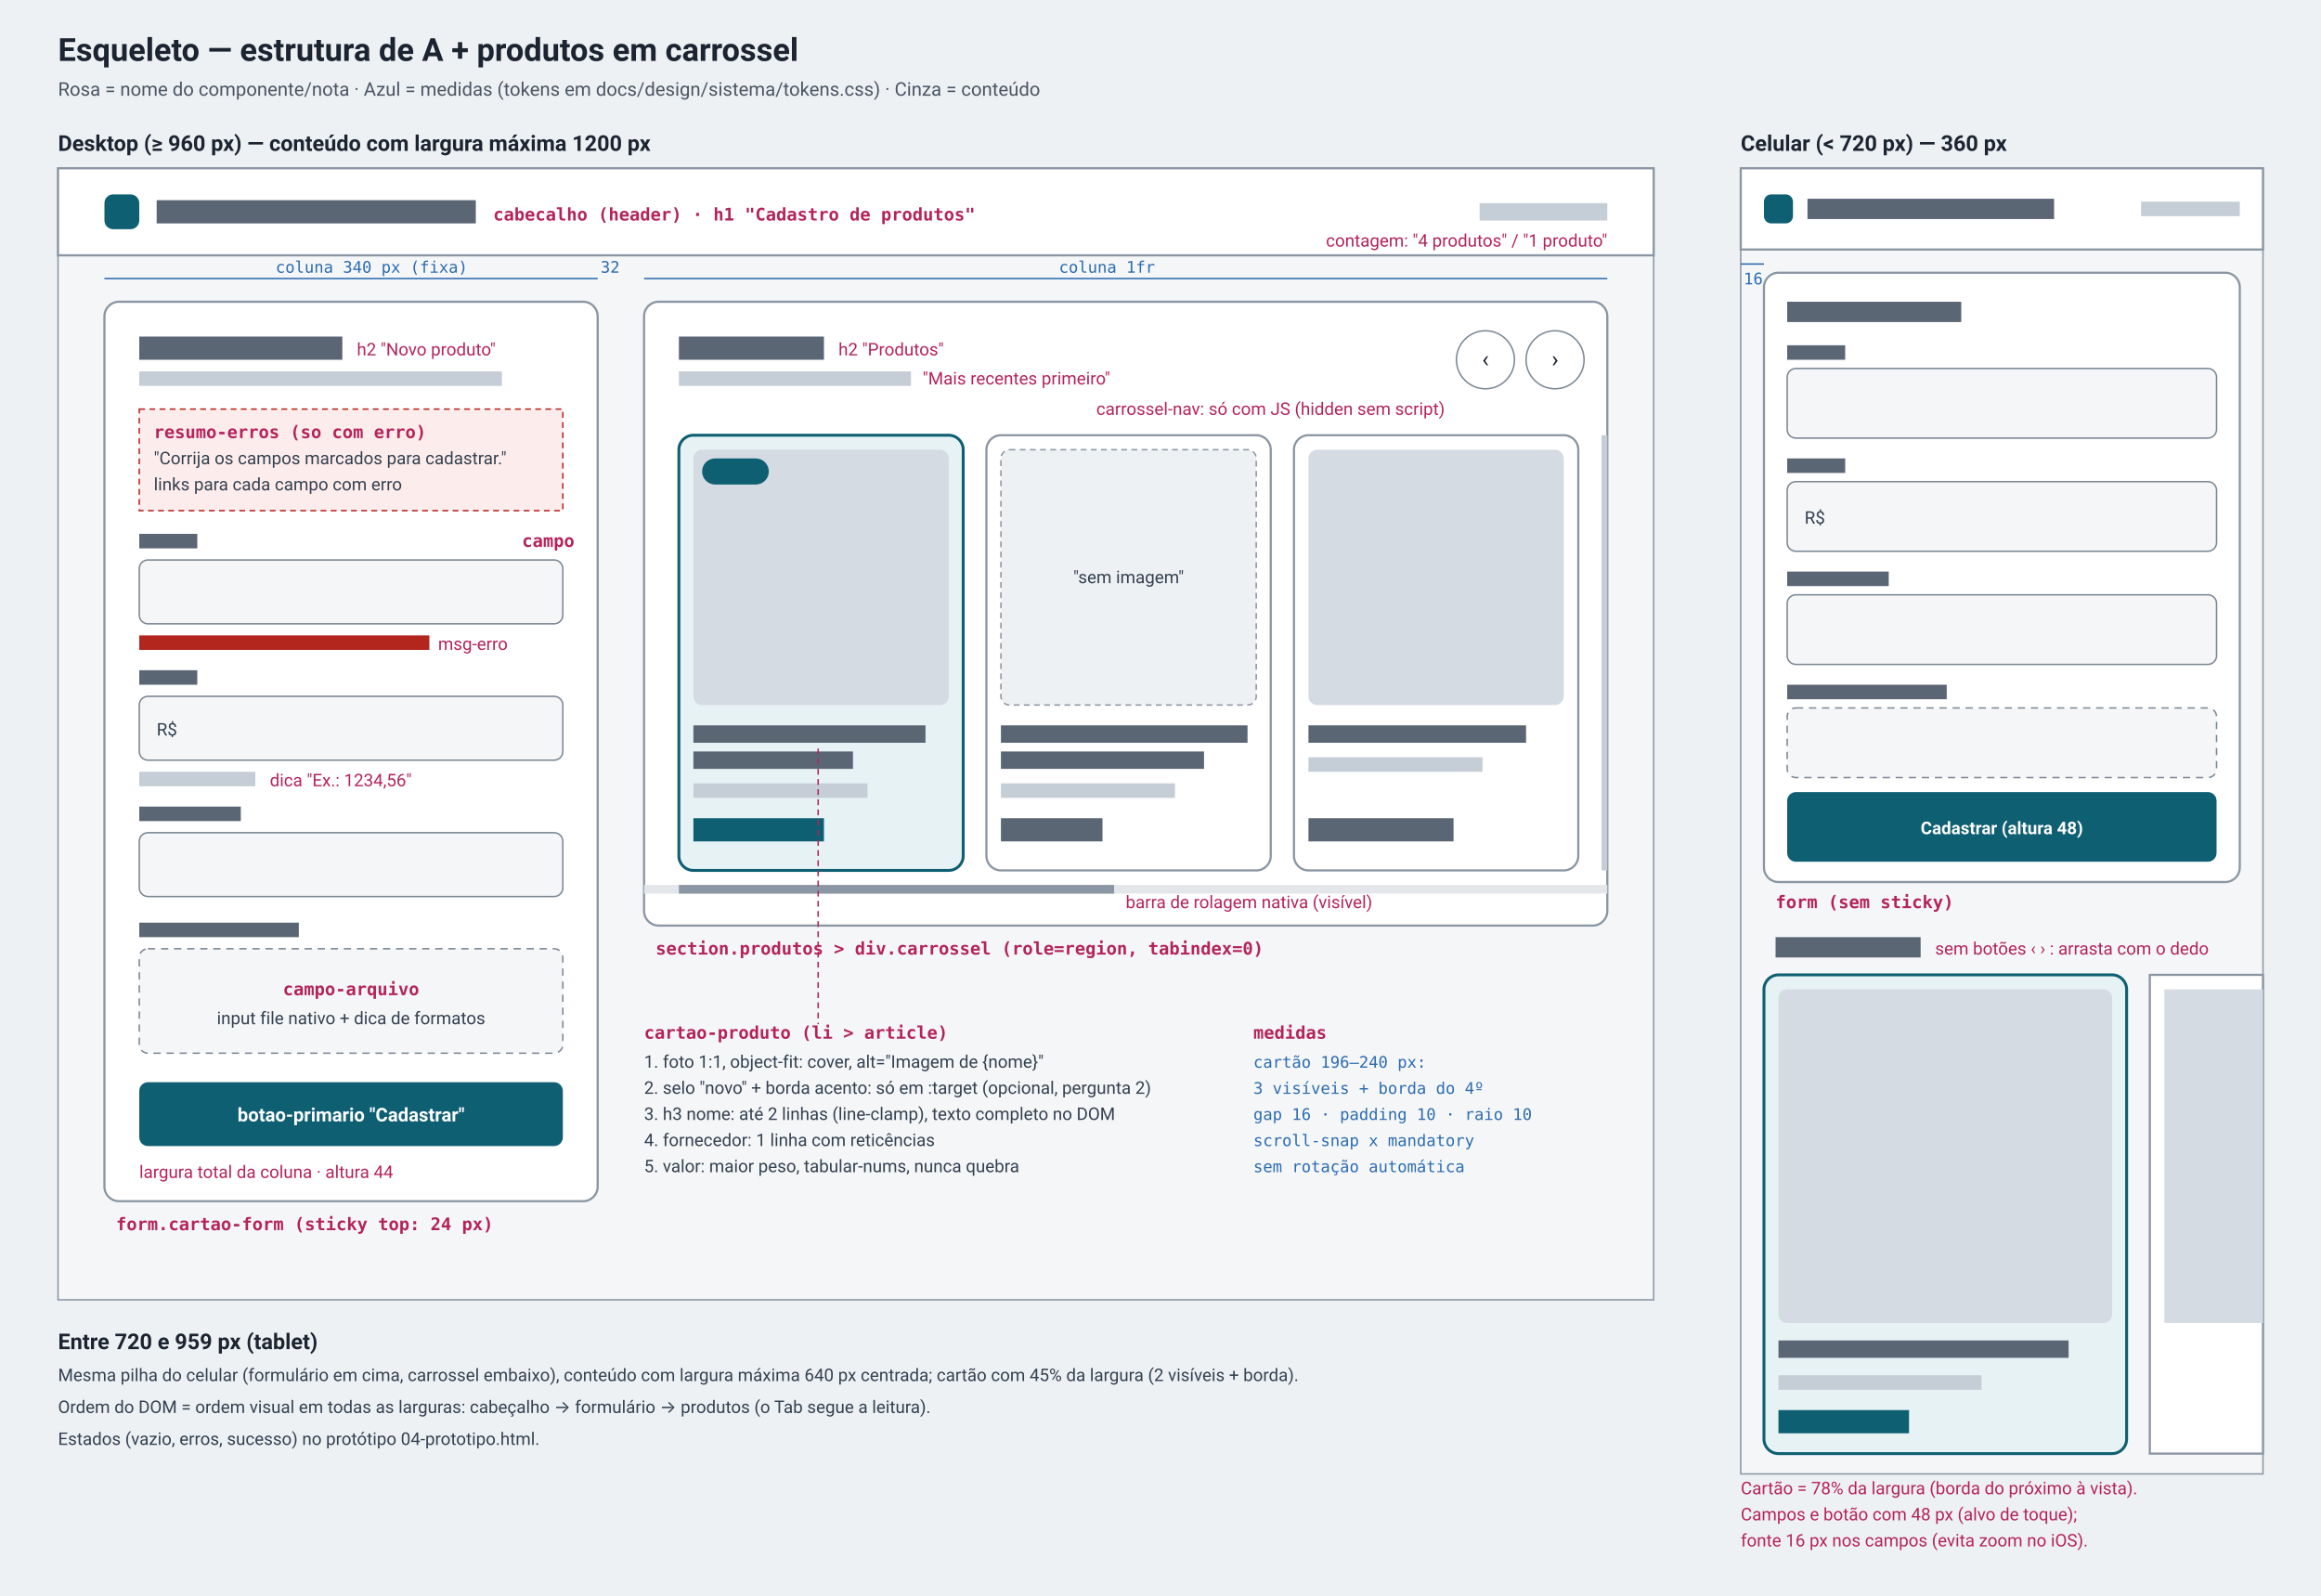
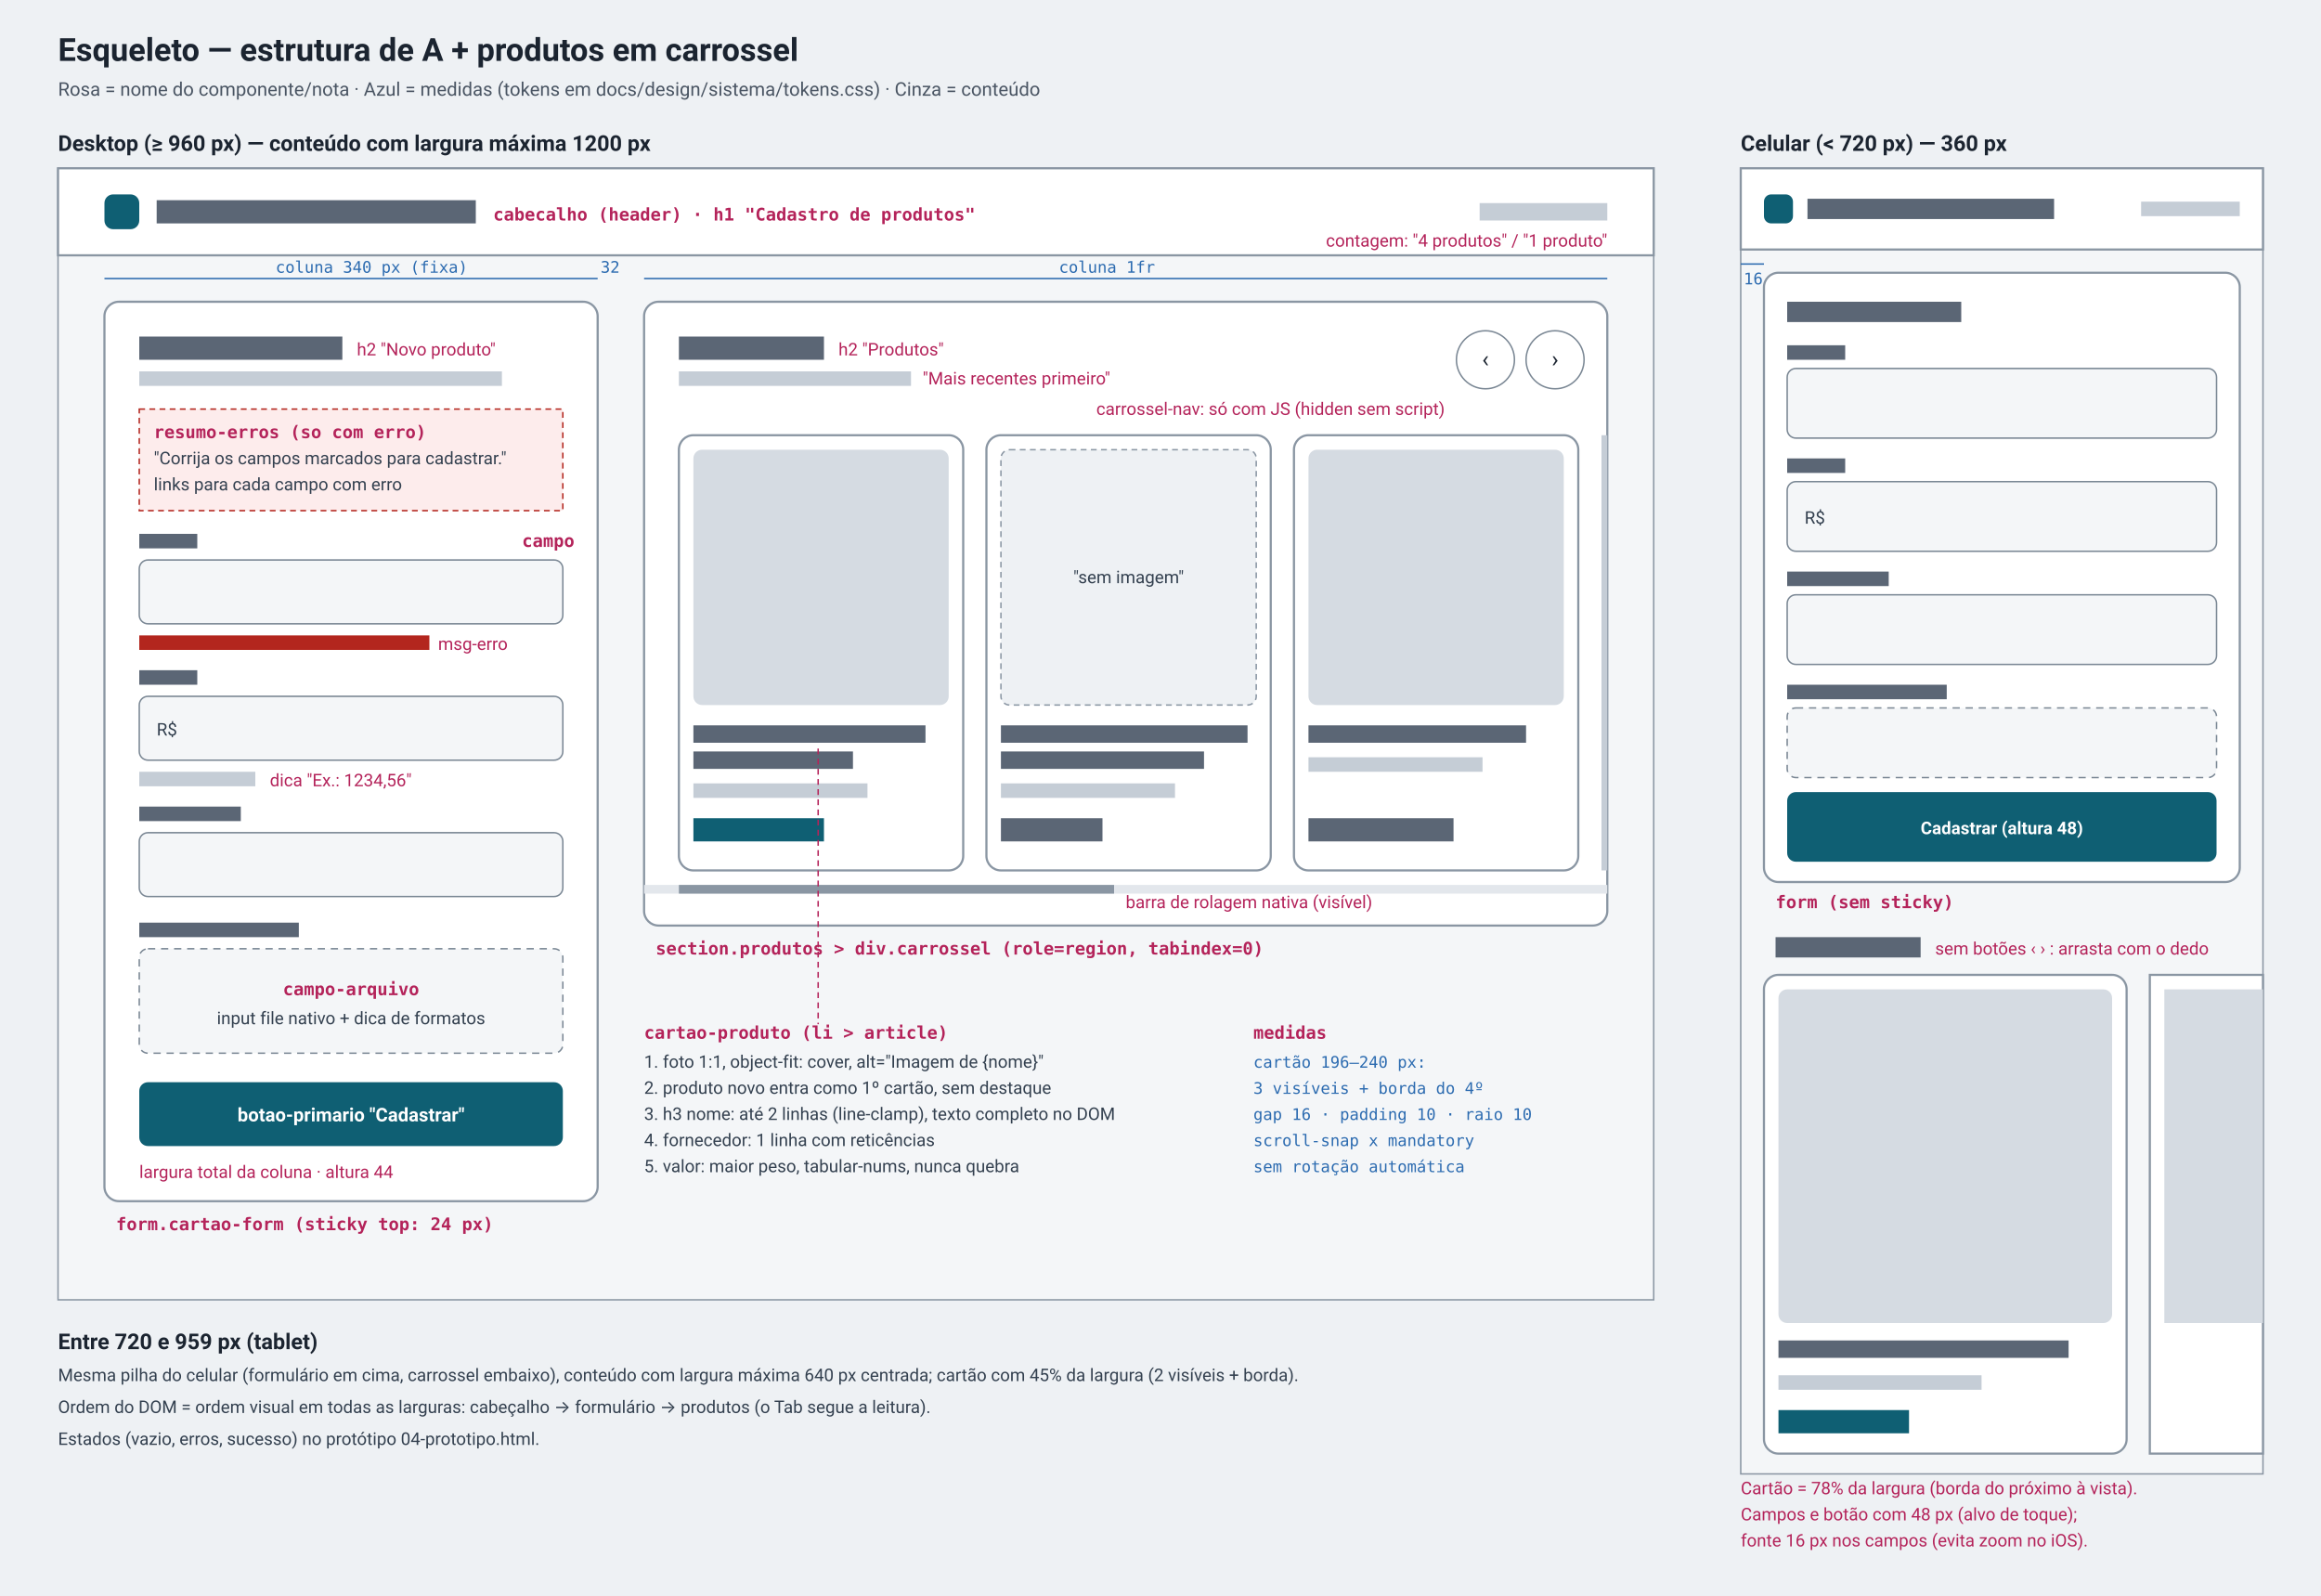
<svg xmlns="http://www.w3.org/2000/svg" width="1600" height="1100" viewBox="0 0 1600 1100" font-family="system-ui, -apple-system, 'Segoe UI', Roboto, sans-serif">
  <defs>
    <style>
      .bloco { fill: #FFFFFF; stroke: #8A96A3; stroke-width: 1.5; }
      .campo { fill: #F4F6F8; stroke: #7A8794; }
      .foto { fill: #D5DBE2; }
      .linha { fill: #C5CDD6; }
      .forte { fill: #5B6675; }
      .acento { fill: #0F5F73; }
      .rot { font-size: 12px; fill: #33404F; }
      .comp { font-size: 12px; font-weight: 700; fill: #B4235A; font-family: ui-monospace, 'DejaVu Sans Mono', monospace; }
      .nota { font-size: 12px; fill: #B4235A; }
      .guia { stroke: #B4235A; stroke-width: 1; stroke-dasharray: 4 3; fill: none; }
      .medida { font-size: 11px; fill: #2C6BB0; font-family: ui-monospace, 'DejaVu Sans Mono', monospace; }
      .med { stroke: #2C6BB0; stroke-width: 1; }
    </style>
  </defs>
  <rect width="1600" height="1100" fill="#EEF1F4" />
  <text x="40" y="42" font-size="22" font-weight="700" fill="#1B2430">Esqueleto — estrutura de A + produtos em carrossel</text>
  <text x="40" y="66" font-size="13" fill="#4A5563">Rosa = nome do componente/nota · Azul = medidas (tokens em docs/design/sistema/tokens.css) · Cinza = conteúdo</text>
  <text x="40" y="104" font-size="15" font-weight="700" fill="#1B2430">Desktop (≥ 960 px) — conteúdo com largura máxima 1200 px</text>
  <g transform="translate(40,116)">
    <rect width="1100" height="780" fill="#F4F6F8" stroke="#8A96A3" />
    <rect width="1100" height="60" class="bloco" />
    <rect x="32" y="18" width="24" height="24" rx="6" class="acento" />
    <rect x="68" y="22" width="220" height="16" class="forte" />
    <rect x="980" y="24" width="88" height="12" class="linha" />
    <text x="300" y="36" class="comp">cabecalho (header) · h1 "Cadastro de produtos"</text>
    <text x="1068" y="54" class="nota" text-anchor="end">contagem: "4 produtos" / "1 produto"</text>
    <line x1="32" y1="76" x2="372" y2="76" class="med" />
    <text x="150" y="72" class="medida">coluna 340 px (fixa)</text>
    <line x1="404" y1="76" x2="1068" y2="76" class="med" />
    <text x="690" y="72" class="medida">coluna 1fr</text>
    <text x="374" y="72" class="medida">32</text>
    <rect x="32" y="92" width="340" height="620" rx="10" class="bloco" />
    <text x="40" y="732" class="comp">form.cartao-form (sticky top: 24 px)</text>
    <rect x="56" y="116" width="140" height="16" class="forte" />
    <text x="206" y="129" class="nota">h2 "Novo produto"</text>
    <rect x="56" y="140" width="250" height="10" class="linha" />
    <rect x="56" y="166" width="292" height="70" fill="#FDECEC" stroke="#B3261E" stroke-dasharray="4 3" />
    <text x="66" y="186" class="comp">resumo-erros (so com erro)</text>
    <text x="66" y="204" class="rot">"Corrija os campos marcados para cadastrar."</text>
    <text x="66" y="222" class="rot">links para cada campo com erro</text>
    <g transform="translate(56,252)">
      <rect width="40" height="10" class="forte" />
      <text x="300" y="9" class="comp" text-anchor="end">campo</text>
      <rect y="18" width="292" height="44" rx="6" class="campo" />
      <rect y="70" width="200" height="10" fill="#B3261E" />
      <text x="206" y="80" class="nota">msg-erro</text>
    </g>
    <g transform="translate(56,346)">
      <rect width="40" height="10" class="forte" />
      <rect y="18" width="292" height="44" rx="6" class="campo" />
      <text x="12" y="45" class="rot">R$</text>
      <rect y="70" width="80" height="10" class="linha" />
      <text x="90" y="80" class="nota">dica "Ex.: 1234,56"</text>
    </g>
    <g transform="translate(56,440)">
      <rect width="70" height="10" class="forte" />
      <rect y="18" width="292" height="44" rx="6" class="campo" />
    </g>
    <g transform="translate(56,520)">
      <rect width="110" height="10" class="forte" />
      <rect y="18" width="292" height="72" rx="6" fill="#F4F6F8" stroke="#7A8794" stroke-dasharray="5 4" />
      <text x="146" y="50" class="comp" text-anchor="middle">campo-arquivo</text>
      <text x="146" y="70" class="rot" text-anchor="middle">input file nativo + dica de formatos</text>
    </g>
    <rect x="56" y="630" width="292" height="44" rx="6" class="acento" />
    <text x="202" y="657" font-size="13" font-weight="700" fill="#fff" text-anchor="middle">botao-primario "Cadastrar"</text>
    <text x="56" y="696" class="nota">largura total da coluna · altura 44</text>
    <rect x="404" y="92" width="664" height="430" rx="10" class="bloco" />
    <text x="412" y="542" class="comp">section.produtos &gt; div.carrossel (role=region, tabindex=0)</text>
    <rect x="428" y="116" width="100" height="16" class="forte" />
    <text x="538" y="129" class="nota">h2 "Produtos"</text>
    <rect x="428" y="140" width="160" height="10" class="linha" />
    <text x="596" y="149" class="nota">"Mais recentes primeiro"</text>
    <rect x="964" y="112" width="40" height="40" rx="20" fill="#fff" stroke="#7A8794" />
    <text x="984" y="137" text-anchor="middle" font-size="16" fill="#1B2430">‹</text>
    <rect x="1012" y="112" width="40" height="40" rx="20" fill="#fff" stroke="#7A8794" />
    <text x="1032" y="137" text-anchor="middle" font-size="16" fill="#1B2430">›</text>
    <text x="956" y="170" class="nota" text-anchor="end">carrossel-nav: só com JS (hidden sem script)</text>
    <g transform="translate(428,184)">
-       <rect width="196" height="300" rx="10" fill="#E6F2F4" stroke="#0F5F73" stroke-width="2" />
+       <rect width="196" height="300" rx="10" class="bloco" />
      <rect x="10" y="10" width="176" height="176" rx="6" class="foto" />
-       <rect x="16" y="16" width="46" height="18" rx="9" class="acento" />
      <rect x="10" y="200" width="160" height="12" class="forte" />
      <rect x="10" y="218" width="110" height="12" class="forte" />
      <rect x="10" y="240" width="120" height="10" class="linha" />
      <rect x="10" y="264" width="90" height="16" class="acento" />
    </g>
    <g transform="translate(640,184)">
      <rect width="196" height="300" rx="10" class="bloco" />
      <rect x="10" y="10" width="176" height="176" rx="6" fill="#EEF1F4" stroke="#8A96A3" stroke-dasharray="4 3" />
      <text x="98" y="102" class="rot" text-anchor="middle">"sem imagem"</text>
      <rect x="10" y="200" width="170" height="12" class="forte" />
      <rect x="10" y="218" width="140" height="12" class="forte" />
      <rect x="10" y="240" width="120" height="10" class="linha" />
      <rect x="10" y="264" width="70" height="16" class="forte" />
    </g>
    <g transform="translate(852,184)">
      <rect width="196" height="300" rx="10" class="bloco" />
      <rect x="10" y="10" width="176" height="176" rx="6" class="foto" />
      <rect x="10" y="200" width="150" height="12" class="forte" />
      <rect x="10" y="222" width="120" height="10" class="linha" />
      <rect x="10" y="264" width="100" height="16" class="forte" />
    </g>
    <g transform="translate(1064,184)">
      <rect width="4" height="300" fill="#C5CDD6" />
    </g>
    <rect x="404" y="494" width="664" height="6" fill="#E3E7EC" />
    <rect x="428" y="494" width="300" height="6" fill="#8A96A3" />
    <text x="736" y="510" class="nota">barra de rolagem nativa (visível)</text>
    <path d="M524 400 L 524 590" class="guia" />
    <g transform="translate(404,600)">
      <text class="comp">cartao-produto (li &gt; article)</text>
      <text y="20" class="rot">1. foto 1:1, object-fit: cover, alt="Imagem de {nome}"</text>
-       <text y="38" class="rot">2. selo "novo" + borda acento: só em :target (opcional, pergunta 2)</text>
+       <text y="38" class="rot">2. produto novo entra como 1º cartão, sem destaque</text>
      <text y="56" class="rot">3. h3 nome: até 2 linhas (line-clamp), texto completo no DOM</text>
      <text y="74" class="rot">4. fornecedor: 1 linha com reticências</text>
      <text y="92" class="rot">5. valor: maior peso, tabular-nums, nunca quebra</text>
      <text x="420" class="comp">medidas</text>
      <text x="420" y="20" class="medida">cartão 196–240 px:</text>
      <text x="420" y="38" class="medida">3 visíveis + borda do 4º</text>
      <text x="420" y="56" class="medida">gap 16 · padding 10 · raio 10</text>
      <text x="420" y="74" class="medida">scroll-snap x mandatory</text>
      <text x="420" y="92" class="medida">sem rotação automática</text>
    </g>
  </g>
  <text x="1200" y="104" font-size="15" font-weight="700" fill="#1B2430">Celular (&lt; 720 px) — 360 px</text>
  <g transform="translate(1200,116)">
    <rect width="360" height="900" fill="#F4F6F8" stroke="#8A96A3" />
    <rect width="360" height="56" class="bloco" />
    <rect x="16" y="18" width="20" height="20" rx="5" class="acento" />
    <rect x="46" y="21" width="170" height="14" class="forte" />
    <rect x="276" y="23" width="68" height="10" class="linha" />
    <line x1="0" y1="66" x2="16" y2="66" class="med" />
    <text x="2" y="80" class="medida">16</text>
    <rect x="16" y="72" width="328" height="420" rx="10" class="bloco" />
    <text x="24" y="510" class="comp">form (sem sticky)</text>
    <rect x="32" y="92" width="120" height="14" class="forte" />
    <g transform="translate(32,122)">
      <rect width="40" height="10" class="forte" />
      <rect y="16" width="296" height="48" rx="6" class="campo" />
    </g>
    <g transform="translate(32,200)">
      <rect width="40" height="10" class="forte" />
      <rect y="16" width="296" height="48" rx="6" class="campo" />
      <text x="12" y="45" class="rot">R$</text>
    </g>
    <g transform="translate(32,278)">
      <rect width="70" height="10" class="forte" />
      <rect y="16" width="296" height="48" rx="6" class="campo" />
    </g>
    <g transform="translate(32,356)">
      <rect width="110" height="10" class="forte" />
      <rect y="16" width="296" height="48" rx="6" fill="#F4F6F8" stroke="#7A8794" stroke-dasharray="5 4" />
    </g>
    <rect x="32" y="430" width="296" height="48" rx="6" class="acento" />
    <text x="180" y="459" font-size="12" font-weight="700" fill="#fff" text-anchor="middle">Cadastrar (altura 48)</text>
    <rect x="24" y="530" width="100" height="14" class="forte" />
    <text x="134" y="542" class="nota">sem botões ‹ › : arrasta com o dedo</text>
    <g transform="translate(16,556)">
-       <rect width="250" height="330" rx="10" fill="#E6F2F4" stroke="#0F5F73" stroke-width="2" />
+       <rect width="250" height="330" rx="10" class="bloco" />
      <rect x="10" y="10" width="230" height="230" rx="6" class="foto" />
      <rect x="10" y="252" width="200" height="12" class="forte" />
      <rect x="10" y="276" width="140" height="10" class="linha" />
      <rect x="10" y="300" width="90" height="16" class="acento" />
    </g>
    <g transform="translate(282,556)">
      <rect width="78" height="330" class="bloco" />
      <rect x="10" y="10" width="68" height="230" class="foto" />
    </g>
  </g>
  <g transform="translate(1200,1030)">
    <text class="nota">Cartão = 78% da largura (borda do próximo à vista).</text>
    <text y="18" class="nota">Campos e botão com 48 px (alvo de toque);</text>
    <text y="36" class="nota">fonte 16 px nos campos (evita zoom no iOS).</text>
  </g>
  <g transform="translate(40,930)">
    <text font-size="15" font-weight="700" fill="#1B2430">Entre 720 e 959 px (tablet)</text>
    <text y="22" class="rot">Mesma pilha do celular (formulário em cima, carrossel embaixo), conteúdo com largura máxima 640 px centrada; cartão com 45% da largura (2 visíveis + borda).</text>
    <text y="44" class="rot">Ordem do DOM = ordem visual em todas as larguras: cabeçalho → formulário → produtos (o Tab segue a leitura).</text>
    <text y="66" class="rot">Estados (vazio, erros, sucesso) no protótipo 04-prototipo.html.</text>
  </g>
</svg>
